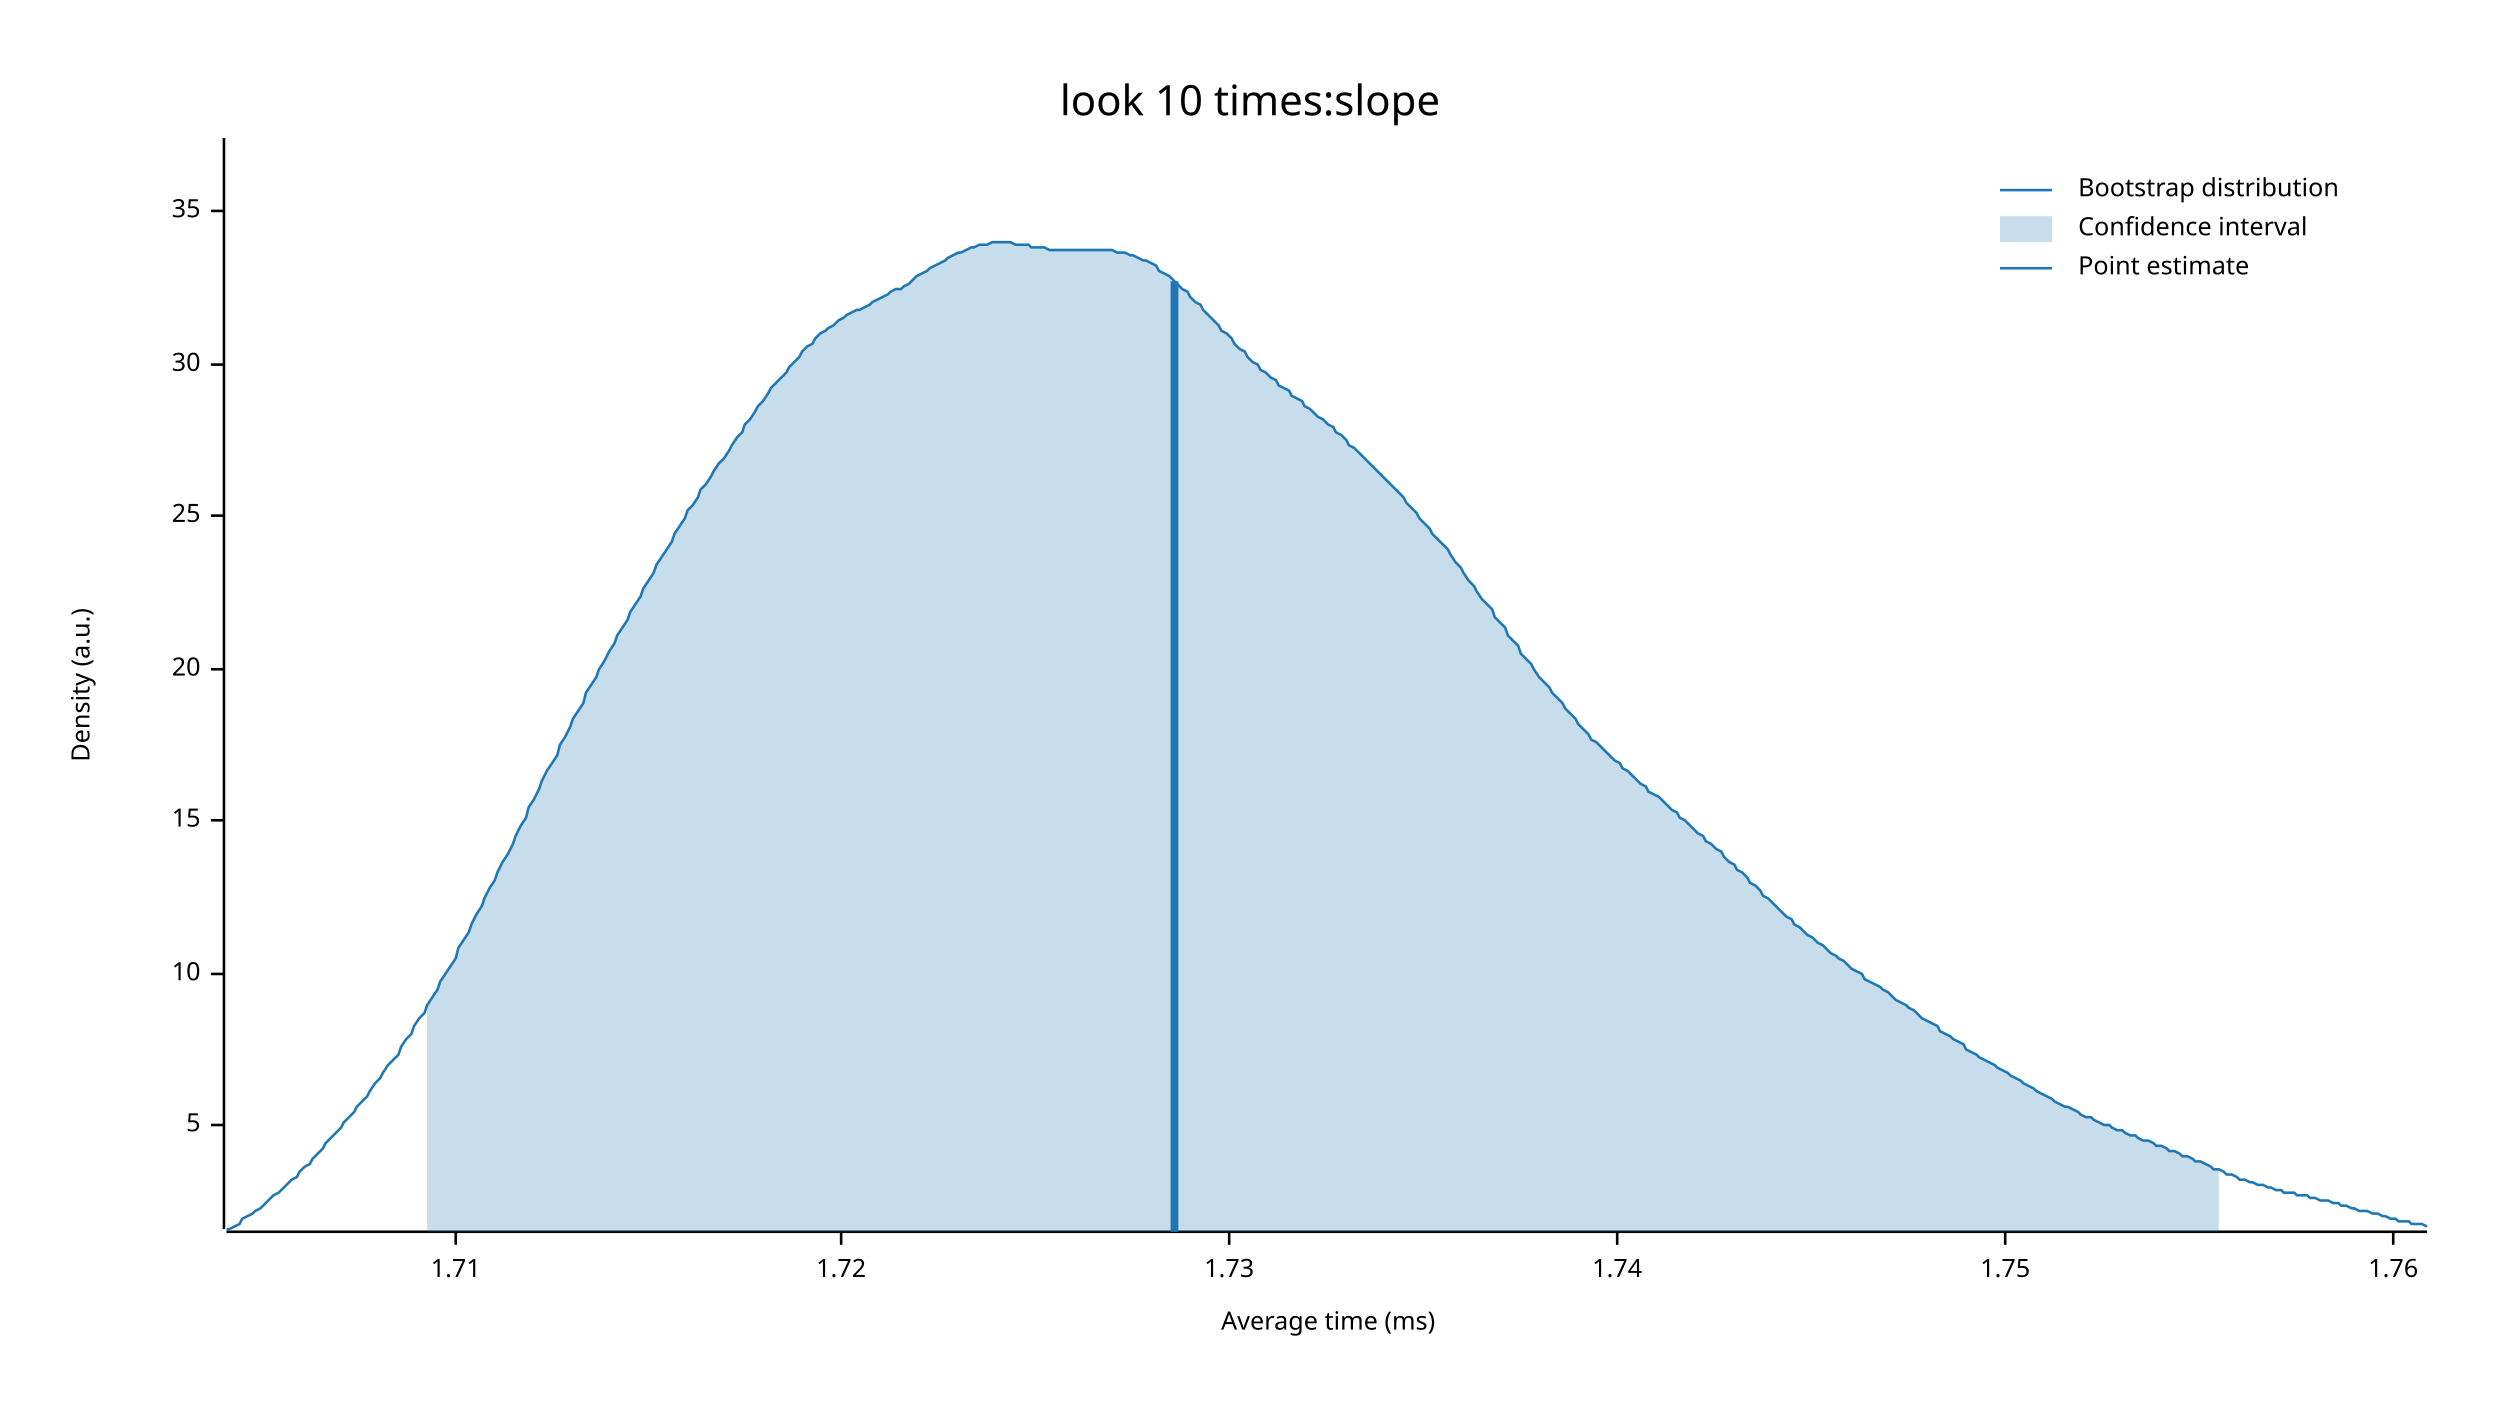
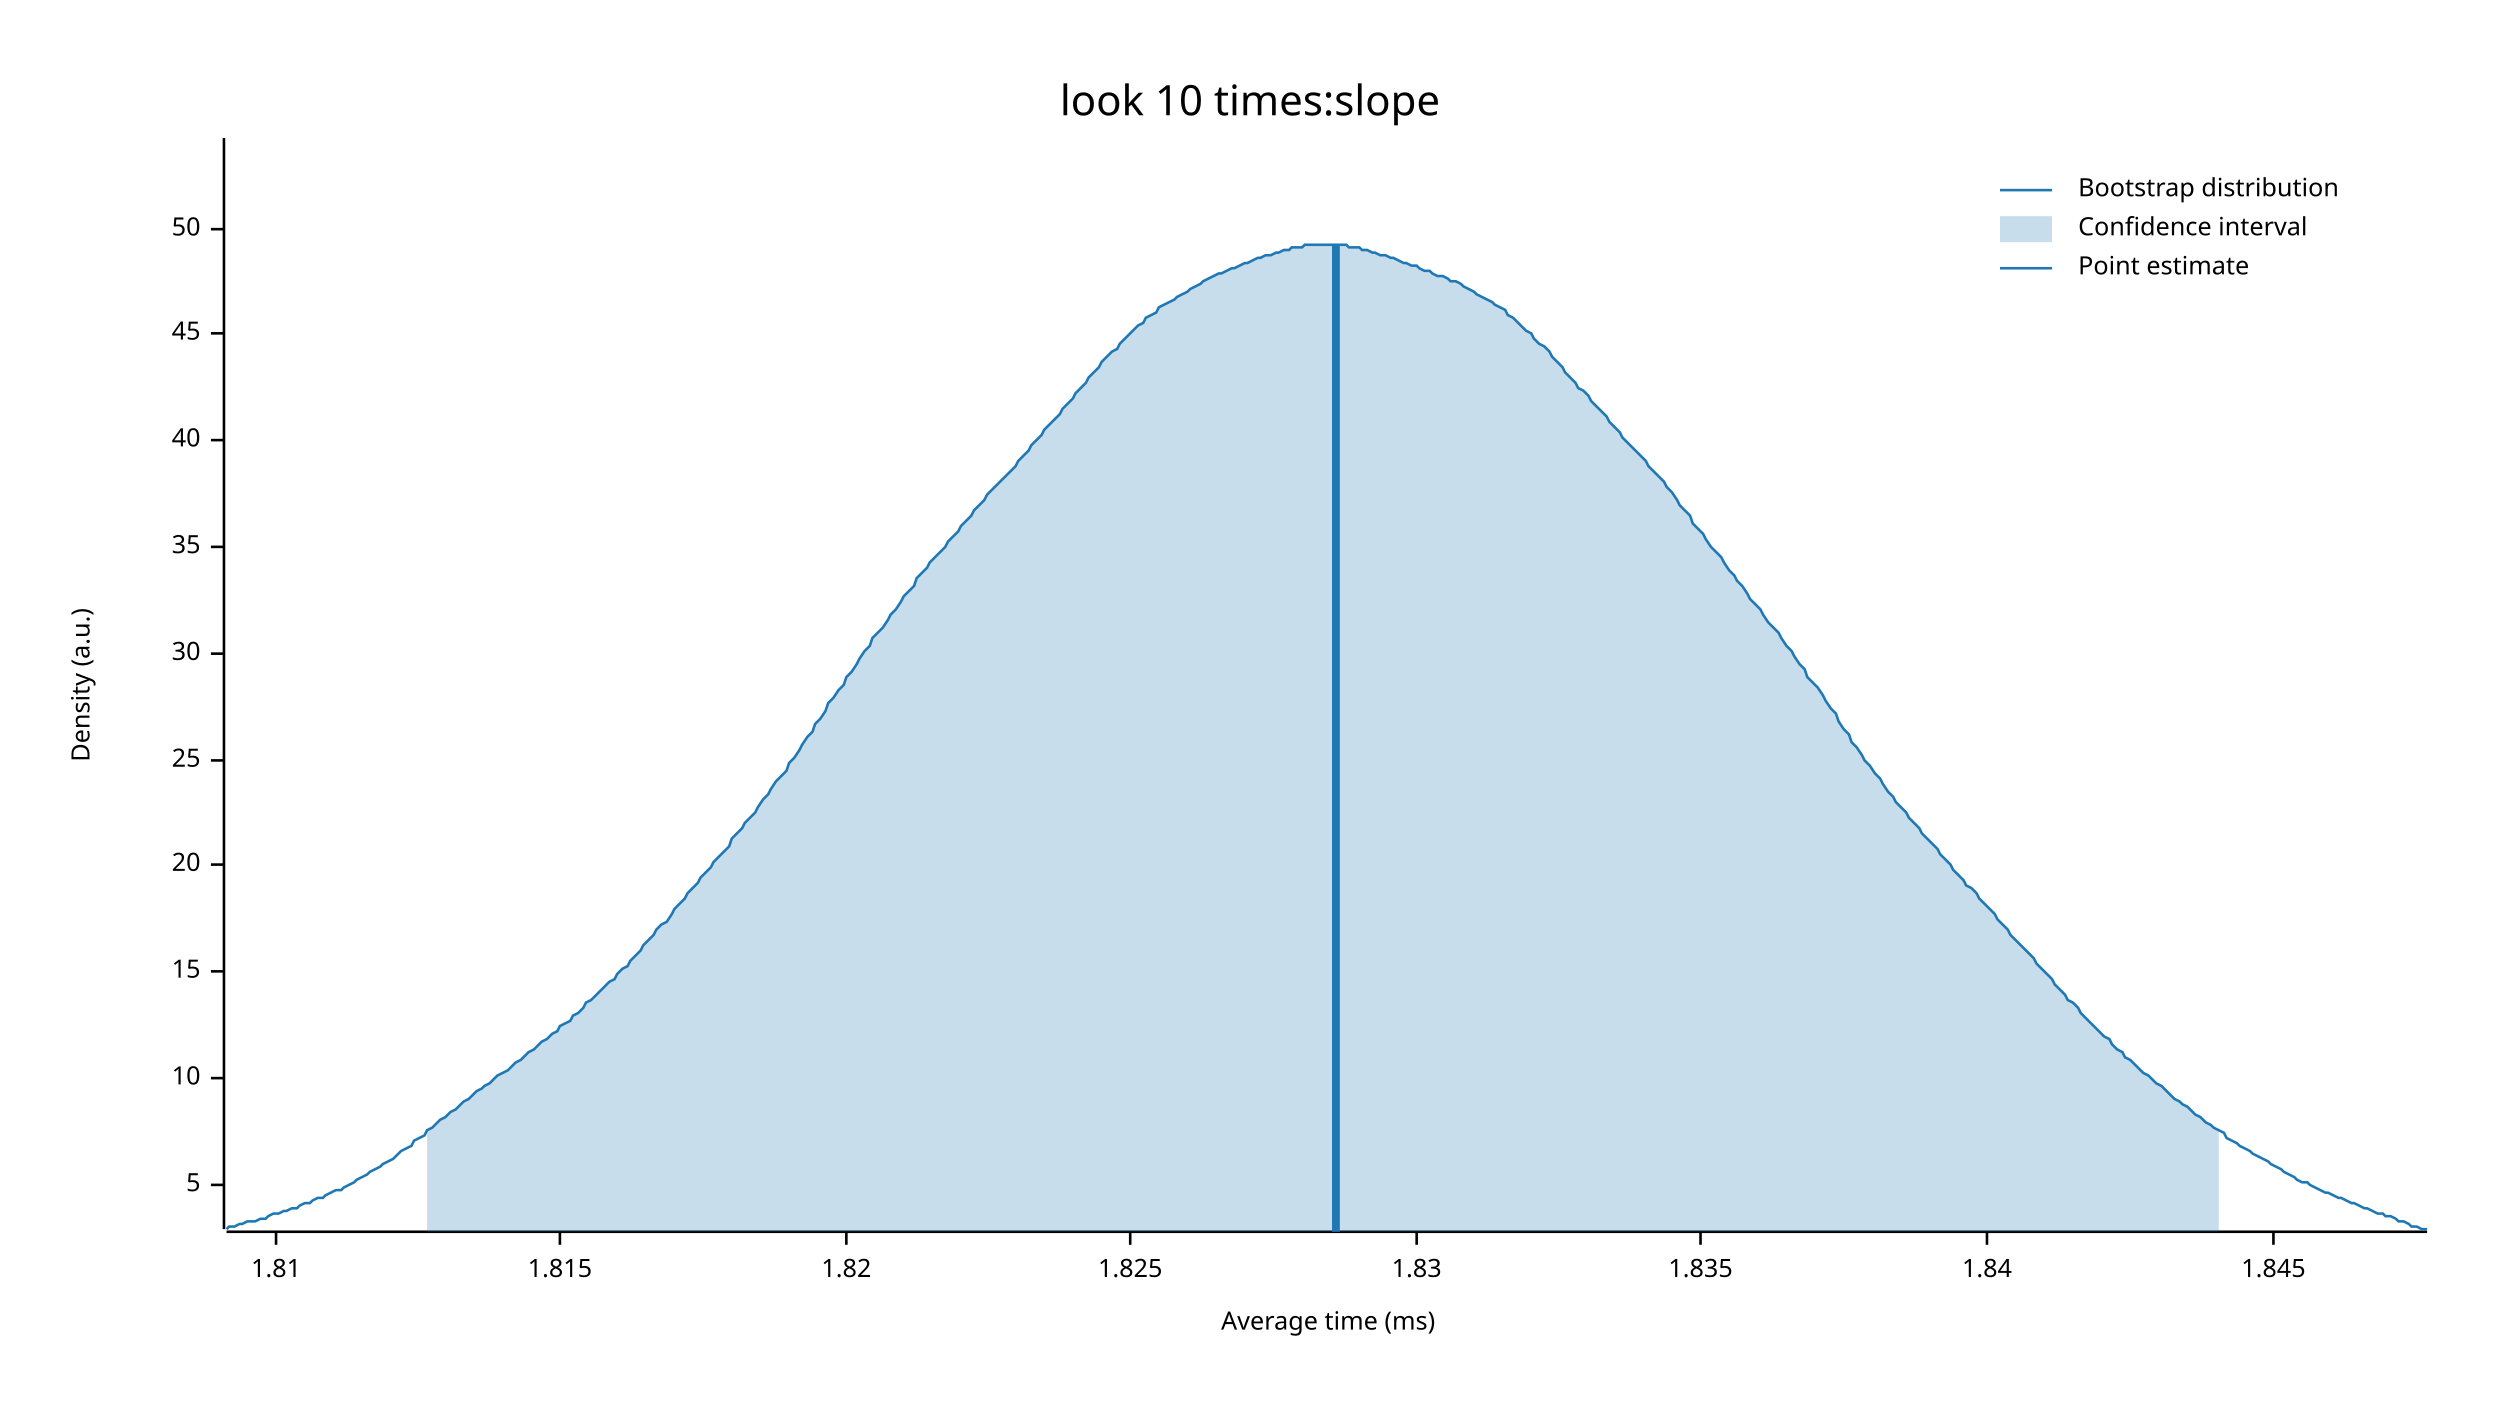
<svg xmlns="http://www.w3.org/2000/svg" width="960" height="540" viewBox="0 0 960 540">
  <text x="480" y="32" dy="0.76em" text-anchor="middle" font-family="sans-serif" font-size="16.129" opacity="1" fill="#000000">
look 10 times:slope
</text>
  <text x="27" y="263" dy="0.76em" text-anchor="middle" font-family="sans-serif" font-size="9.677" opacity="1" fill="#000000" transform="rotate(270, 27, 263)">
Density (a.u.)
</text>
  <text x="510" y="513" dy="-0.5ex" text-anchor="middle" font-family="sans-serif" font-size="9.677" opacity="1" fill="#000000">
Average time (ms)
</text>
  <polyline fill="none" opacity="1" stroke="#000000" stroke-width="1" points="86,53 86,472 " />
-   <text x="77" y="432" dy="0.5ex" text-anchor="end" font-family="sans-serif" font-size="9.677" opacity="1" fill="#000000">
+   <text x="77" y="455" dy="0.5ex" text-anchor="end" font-family="sans-serif" font-size="9.677" opacity="1" fill="#000000">
5
</text>
-   <polyline fill="none" opacity="1" stroke="#000000" stroke-width="1" points="81,432 86,432 " />
-   <text x="77" y="374" dy="0.5ex" text-anchor="end" font-family="sans-serif" font-size="9.677" opacity="1" fill="#000000">
+   <polyline fill="none" opacity="1" stroke="#000000" stroke-width="1" points="81,455 86,455 " />
+   <text x="77" y="414" dy="0.5ex" text-anchor="end" font-family="sans-serif" font-size="9.677" opacity="1" fill="#000000">
10
</text>
-   <polyline fill="none" opacity="1" stroke="#000000" stroke-width="1" points="81,374 86,374 " />
-   <text x="77" y="315" dy="0.5ex" text-anchor="end" font-family="sans-serif" font-size="9.677" opacity="1" fill="#000000">
+   <polyline fill="none" opacity="1" stroke="#000000" stroke-width="1" points="81,414 86,414 " />
+   <text x="77" y="373" dy="0.5ex" text-anchor="end" font-family="sans-serif" font-size="9.677" opacity="1" fill="#000000">
15
</text>
-   <polyline fill="none" opacity="1" stroke="#000000" stroke-width="1" points="81,315 86,315 " />
-   <text x="77" y="257" dy="0.5ex" text-anchor="end" font-family="sans-serif" font-size="9.677" opacity="1" fill="#000000">
+   <polyline fill="none" opacity="1" stroke="#000000" stroke-width="1" points="81,373 86,373 " />
+   <text x="77" y="332" dy="0.5ex" text-anchor="end" font-family="sans-serif" font-size="9.677" opacity="1" fill="#000000">
20
</text>
-   <polyline fill="none" opacity="1" stroke="#000000" stroke-width="1" points="81,257 86,257 " />
-   <text x="77" y="198" dy="0.5ex" text-anchor="end" font-family="sans-serif" font-size="9.677" opacity="1" fill="#000000">
+   <polyline fill="none" opacity="1" stroke="#000000" stroke-width="1" points="81,332 86,332 " />
+   <text x="77" y="292" dy="0.5ex" text-anchor="end" font-family="sans-serif" font-size="9.677" opacity="1" fill="#000000">
25
</text>
-   <polyline fill="none" opacity="1" stroke="#000000" stroke-width="1" points="81,198 86,198 " />
-   <text x="77" y="140" dy="0.5ex" text-anchor="end" font-family="sans-serif" font-size="9.677" opacity="1" fill="#000000">
+   <polyline fill="none" opacity="1" stroke="#000000" stroke-width="1" points="81,292 86,292 " />
+   <text x="77" y="251" dy="0.5ex" text-anchor="end" font-family="sans-serif" font-size="9.677" opacity="1" fill="#000000">
30
</text>
-   <polyline fill="none" opacity="1" stroke="#000000" stroke-width="1" points="81,140 86,140 " />
-   <text x="77" y="81" dy="0.5ex" text-anchor="end" font-family="sans-serif" font-size="9.677" opacity="1" fill="#000000">
+   <polyline fill="none" opacity="1" stroke="#000000" stroke-width="1" points="81,251 86,251 " />
+   <text x="77" y="210" dy="0.5ex" text-anchor="end" font-family="sans-serif" font-size="9.677" opacity="1" fill="#000000">
35
</text>
-   <polyline fill="none" opacity="1" stroke="#000000" stroke-width="1" points="81,81 86,81 " />
+   <polyline fill="none" opacity="1" stroke="#000000" stroke-width="1" points="81,210 86,210 " />
+   <text x="77" y="169" dy="0.5ex" text-anchor="end" font-family="sans-serif" font-size="9.677" opacity="1" fill="#000000">
+ 40
+ </text>
+   <polyline fill="none" opacity="1" stroke="#000000" stroke-width="1" points="81,169 86,169 " />
+   <text x="77" y="128" dy="0.5ex" text-anchor="end" font-family="sans-serif" font-size="9.677" opacity="1" fill="#000000">
+ 45
+ </text>
+   <polyline fill="none" opacity="1" stroke="#000000" stroke-width="1" points="81,128 86,128 " />
+   <text x="77" y="88" dy="0.5ex" text-anchor="end" font-family="sans-serif" font-size="9.677" opacity="1" fill="#000000">
+ 50
+ </text>
+   <polyline fill="none" opacity="1" stroke="#000000" stroke-width="1" points="81,88 86,88 " />
  <polyline fill="none" opacity="1" stroke="#000000" stroke-width="1" points="87,473 932,473 " />
-   <text x="175" y="483" dy="0.76em" text-anchor="middle" font-family="sans-serif" font-size="9.677" opacity="1" fill="#000000">
- 1.71
+   <text x="106" y="483" dy="0.76em" text-anchor="middle" font-family="sans-serif" font-size="9.677" opacity="1" fill="#000000">
+ 1.81
</text>
-   <polyline fill="none" opacity="1" stroke="#000000" stroke-width="1" points="175,473 175,478 " />
-   <text x="323" y="483" dy="0.76em" text-anchor="middle" font-family="sans-serif" font-size="9.677" opacity="1" fill="#000000">
- 1.72
+   <polyline fill="none" opacity="1" stroke="#000000" stroke-width="1" points="106,473 106,478 " />
+   <text x="215" y="483" dy="0.76em" text-anchor="middle" font-family="sans-serif" font-size="9.677" opacity="1" fill="#000000">
+ 1.815
</text>
-   <polyline fill="none" opacity="1" stroke="#000000" stroke-width="1" points="323,473 323,478 " />
-   <text x="472" y="483" dy="0.76em" text-anchor="middle" font-family="sans-serif" font-size="9.677" opacity="1" fill="#000000">
- 1.73
+   <polyline fill="none" opacity="1" stroke="#000000" stroke-width="1" points="215,473 215,478 " />
+   <text x="325" y="483" dy="0.76em" text-anchor="middle" font-family="sans-serif" font-size="9.677" opacity="1" fill="#000000">
+ 1.82
</text>
-   <polyline fill="none" opacity="1" stroke="#000000" stroke-width="1" points="472,473 472,478 " />
-   <text x="621" y="483" dy="0.76em" text-anchor="middle" font-family="sans-serif" font-size="9.677" opacity="1" fill="#000000">
- 1.74
+   <polyline fill="none" opacity="1" stroke="#000000" stroke-width="1" points="325,473 325,478 " />
+   <text x="434" y="483" dy="0.76em" text-anchor="middle" font-family="sans-serif" font-size="9.677" opacity="1" fill="#000000">
+ 1.825
</text>
-   <polyline fill="none" opacity="1" stroke="#000000" stroke-width="1" points="621,473 621,478 " />
-   <text x="770" y="483" dy="0.76em" text-anchor="middle" font-family="sans-serif" font-size="9.677" opacity="1" fill="#000000">
- 1.75
+   <polyline fill="none" opacity="1" stroke="#000000" stroke-width="1" points="434,473 434,478 " />
+   <text x="544" y="483" dy="0.76em" text-anchor="middle" font-family="sans-serif" font-size="9.677" opacity="1" fill="#000000">
+ 1.83
</text>
-   <polyline fill="none" opacity="1" stroke="#000000" stroke-width="1" points="770,473 770,478 " />
-   <text x="919" y="483" dy="0.76em" text-anchor="middle" font-family="sans-serif" font-size="9.677" opacity="1" fill="#000000">
- 1.76
+   <polyline fill="none" opacity="1" stroke="#000000" stroke-width="1" points="544,473 544,478 " />
+   <text x="653" y="483" dy="0.76em" text-anchor="middle" font-family="sans-serif" font-size="9.677" opacity="1" fill="#000000">
+ 1.835
</text>
-   <polyline fill="none" opacity="1" stroke="#000000" stroke-width="1" points="919,473 919,478 " />
-   <polyline fill="none" opacity="1" stroke="#1F78B4" stroke-width="1" points="87,472 88,472 90,471 92,470 93,468 95,467 97,466 98,465 100,464 102,462 103,461 105,459 107,458 109,456 110,455 112,453 114,452 115,450 117,448 119,447 120,445 122,443 124,441 125,439 127,437 129,435 131,433 132,431 134,429 136,427 137,425 139,423 141,421 142,419 144,416 146,414 147,412 149,409 151,407 153,405 154,402 156,399 158,397 159,394 161,391 163,389 164,386 166,383 168,380 169,377 171,374 173,371 175,368 176,364 178,361 180,358 181,355 183,351 185,348 186,345 188,341 190,338 191,335 193,331 195,328 197,324 198,321 200,317 202,314 203,310 205,307 207,303 208,300 210,296 212,293 214,290 215,286 217,283 219,279 220,276 222,273 224,270 225,266 227,263 229,260 230,257 232,254 234,250 236,247 237,244 239,241 241,238 242,235 244,232 246,229 247,226 249,223 251,220 252,217 254,214 256,211 258,208 259,205 261,202 263,199 264,196 266,194 268,191 269,188 271,186 273,183 274,181 276,178 278,176 280,173 281,171 283,168 285,166 286,163 288,161 290,158 291,156 293,154 295,151 296,149 298,147 300,145 302,143 303,141 305,139 307,137 308,135 310,133 312,132 313,130 315,128 317,127 318,126 320,125 322,123 324,122 325,121 327,120 329,119 330,119 332,118 334,117 335,116 337,115 339,114 341,113 342,112 344,111 346,111 347,110 349,109 351,107 352,106 354,105 356,104 357,103 359,102 361,101 363,100 364,99 366,98 368,97 369,97 371,96 373,95 374,95 376,94 378,94 379,94 381,93 383,93 385,93 386,93 388,93 390,94 391,94 393,94 395,94 396,95 398,95 400,95 401,95 403,96 405,96 407,96 408,96 410,96 412,96 413,96 415,96 417,96 418,96 420,96 422,96 423,96 425,96 427,96 429,97 430,97 432,97 434,98 435,98 437,99 439,100 440,100 442,101 444,102 445,104 447,105 449,106 451,108 452,109 454,111 456,112 457,114 459,116 461,117 462,119 464,121 466,123 468,125 469,127 471,128 473,130 474,132 476,134 478,135 479,137 481,139 483,140 484,142 486,143 488,145 490,146 491,148 493,149 495,150 496,152 498,153 500,154 501,156 503,157 505,159 506,160 508,161 510,163 512,164 513,166 515,167 517,169 518,171 520,172 522,174 523,175 525,177 527,179 528,180 530,182 532,184 534,186 535,187 537,189 539,191 540,193 542,195 544,197 545,199 547,201 549,203 550,205 552,207 554,209 556,211 557,213 559,216 561,218 562,220 564,223 566,225 567,227 569,230 571,232 573,234 574,237 576,239 578,241 579,244 581,246 583,248 584,251 586,253 588,255 589,257 591,260 593,262 595,264 596,266 598,268 600,270 601,272 603,274 605,276 606,278 608,280 610,282 611,284 613,285 615,287 617,289 618,290 620,292 622,293 623,295 625,296 627,298 628,299 630,301 632,302 633,304 635,305 637,306 639,308 640,309 642,311 644,312 645,314 647,315 649,317 650,318 652,320 654,321 655,323 657,324 659,326 661,327 662,329 664,331 666,332 667,334 669,335 671,337 672,339 674,340 676,342 677,344 679,345 681,347 683,349 684,350 686,352 688,353 689,355 691,356 693,358 694,359 696,360 698,362 700,363 701,364 703,366 705,367 706,368 708,369 710,371 711,372 713,373 715,374 716,376 718,377 720,378 722,379 723,380 725,381 727,383 728,384 730,385 732,386 733,387 735,388 737,390 738,391 740,392 742,393 744,394 745,396 747,397 749,398 750,399 752,400 754,401 755,403 757,404 759,405 760,406 762,407 764,408 766,409 767,410 769,411 771,412 772,413 774,414 776,415 777,416 779,417 781,418 782,419 784,420 786,421 788,422 789,423 791,424 793,425 794,425 796,426 798,427 799,428 801,429 803,429 804,430 806,431 808,432 810,432 811,433 813,434 815,434 816,435 818,436 820,436 821,437 823,438 825,438 827,439 828,440 830,440 832,441 833,442 835,442 837,443 838,444 840,444 842,445 843,446 845,446 847,447 849,448 850,449 852,449 854,450 855,451 857,451 859,452 860,453 862,453 864,454 865,454 867,455 869,455 871,456 872,456 874,457 876,457 877,458 879,458 881,458 882,459 884,459 886,459 887,460 889,460 891,461 893,461 894,461 896,462 898,462 899,463 901,463 903,464 904,464 906,465 908,465 909,465 911,466 913,466 915,467 916,467 918,468 920,468 921,469 923,469 925,469 926,470 928,470 930,470 932,471 " />
-   <polygon opacity="0.25" fill="#1F78B4" points="164,386 166,383 168,380 169,377 171,374 173,371 175,368 176,364 178,361 180,358 181,355 183,351 185,348 186,345 188,341 190,338 191,335 193,331 195,328 197,324 198,321 200,317 202,314 203,310 205,307 207,303 208,300 210,296 212,293 214,290 215,286 217,283 219,279 220,276 222,273 224,270 225,266 227,263 229,260 230,257 232,254 234,250 236,247 237,244 239,241 241,238 242,235 244,232 246,229 247,226 249,223 251,220 252,217 254,214 256,211 258,208 259,205 261,202 263,199 264,196 266,194 268,191 269,188 271,186 273,183 274,181 276,178 278,176 280,173 281,171 283,168 285,166 286,163 288,161 290,158 291,156 293,154 295,151 296,149 298,147 300,145 302,143 303,141 305,139 307,137 308,135 310,133 312,132 313,130 315,128 317,127 318,126 320,125 322,123 324,122 325,121 327,120 329,119 330,119 332,118 334,117 335,116 337,115 339,114 341,113 342,112 344,111 346,111 347,110 349,109 351,107 352,106 354,105 356,104 357,103 359,102 361,101 363,100 364,99 366,98 368,97 369,97 371,96 373,95 374,95 376,94 378,94 379,94 381,93 383,93 385,93 386,93 388,93 390,94 391,94 393,94 395,94 396,95 398,95 400,95 401,95 403,96 405,96 407,96 408,96 410,96 412,96 413,96 415,96 417,96 418,96 420,96 422,96 423,96 425,96 427,96 429,97 430,97 432,97 434,98 435,98 437,99 439,100 440,100 442,101 444,102 445,104 447,105 449,106 451,108 452,109 454,111 456,112 457,114 459,116 461,117 462,119 464,121 466,123 468,125 469,127 471,128 473,130 474,132 476,134 478,135 479,137 481,139 483,140 484,142 486,143 488,145 490,146 491,148 493,149 495,150 496,152 498,153 500,154 501,156 503,157 505,159 506,160 508,161 510,163 512,164 513,166 515,167 517,169 518,171 520,172 522,174 523,175 525,177 527,179 528,180 530,182 532,184 534,186 535,187 537,189 539,191 540,193 542,195 544,197 545,199 547,201 549,203 550,205 552,207 554,209 556,211 557,213 559,216 561,218 562,220 564,223 566,225 567,227 569,230 571,232 573,234 574,237 576,239 578,241 579,244 581,246 583,248 584,251 586,253 588,255 589,257 591,260 593,262 595,264 596,266 598,268 600,270 601,272 603,274 605,276 606,278 608,280 610,282 611,284 613,285 615,287 617,289 618,290 620,292 622,293 623,295 625,296 627,298 628,299 630,301 632,302 633,304 635,305 637,306 639,308 640,309 642,311 644,312 645,314 647,315 649,317 650,318 652,320 654,321 655,323 657,324 659,326 661,327 662,329 664,331 666,332 667,334 669,335 671,337 672,339 674,340 676,342 677,344 679,345 681,347 683,349 684,350 686,352 688,353 689,355 691,356 693,358 694,359 696,360 698,362 700,363 701,364 703,366 705,367 706,368 708,369 710,371 711,372 713,373 715,374 716,376 718,377 720,378 722,379 723,380 725,381 727,383 728,384 730,385 732,386 733,387 735,388 737,390 738,391 740,392 742,393 744,394 745,396 747,397 749,398 750,399 752,400 754,401 755,403 757,404 759,405 760,406 762,407 764,408 766,409 767,410 769,411 771,412 772,413 774,414 776,415 777,416 779,417 781,418 782,419 784,420 786,421 788,422 789,423 791,424 793,425 794,425 796,426 798,427 799,428 801,429 803,429 804,430 806,431 808,432 810,432 811,433 813,434 815,434 816,435 818,436 820,436 821,437 823,438 825,438 827,439 828,440 830,440 832,441 833,442 835,442 837,443 838,444 840,444 842,445 843,446 845,446 847,447 849,448 850,449 852,449 852,473 164,473 " />
-   <polyline fill="none" opacity="1" stroke="#1F78B4" stroke-width="3" points="451,473 451,108 " />
+   <polyline fill="none" opacity="1" stroke="#000000" stroke-width="1" points="653,473 653,478 " />
+   <text x="763" y="483" dy="0.76em" text-anchor="middle" font-family="sans-serif" font-size="9.677" opacity="1" fill="#000000">
+ 1.84
+ </text>
+   <polyline fill="none" opacity="1" stroke="#000000" stroke-width="1" points="763,473 763,478 " />
+   <text x="873" y="483" dy="0.76em" text-anchor="middle" font-family="sans-serif" font-size="9.677" opacity="1" fill="#000000">
+ 1.845
+ </text>
+   <polyline fill="none" opacity="1" stroke="#000000" stroke-width="1" points="873,473 873,478 " />
+   <polyline fill="none" opacity="1" stroke="#1F78B4" stroke-width="1" points="87,472 88,471 90,471 92,470 93,470 95,469 97,469 98,469 100,468 102,468 103,467 105,466 107,466 109,465 110,465 112,464 114,464 115,463 117,462 119,462 120,461 122,460 124,460 125,459 127,458 129,457 131,457 132,456 134,455 136,454 137,453 139,452 141,451 142,450 144,449 146,448 147,447 149,446 151,445 153,443 154,442 156,441 158,440 159,438 161,437 163,436 164,434 166,433 168,431 169,430 171,429 173,427 175,426 176,425 178,423 180,422 181,421 183,419 185,418 186,417 188,416 190,414 191,413 193,412 195,411 197,409 198,408 200,407 202,405 203,404 205,403 207,401 208,400 210,399 212,397 214,396 215,394 217,393 219,392 220,390 222,389 224,387 225,385 227,384 229,382 230,381 232,379 234,377 236,376 237,374 239,372 241,371 242,369 244,367 246,365 247,363 249,361 251,359 252,357 254,355 256,354 258,351 259,349 261,347 263,345 264,343 266,341 268,339 269,337 271,335 273,333 274,331 276,329 278,327 280,325 281,322 283,320 285,318 286,316 288,314 290,312 291,310 293,307 295,305 296,303 298,300 300,298 302,296 303,293 305,291 307,288 308,286 310,283 312,281 313,278 315,276 317,273 318,270 320,268 322,265 324,263 325,260 327,258 329,255 330,253 332,250 334,248 335,245 337,243 339,241 341,238 342,236 344,234 346,231 347,229 349,227 351,225 352,222 354,220 356,218 357,216 359,214 361,212 363,210 364,208 366,206 368,204 369,202 371,200 373,198 374,196 376,194 378,192 379,190 381,188 383,186 385,184 386,183 388,181 390,179 391,177 393,175 395,173 396,171 398,169 400,167 401,165 403,163 405,161 407,159 408,157 410,155 412,153 413,151 415,149 417,147 418,145 420,143 422,141 423,139 425,137 427,135 429,134 430,132 432,130 434,128 435,127 437,125 439,124 440,122 442,121 444,120 445,118 447,117 449,116 451,115 452,114 454,113 456,112 457,111 459,110 461,109 462,108 464,107 466,106 468,105 469,105 471,104 473,103 474,103 476,102 478,101 479,101 481,100 483,99 484,99 486,98 488,98 490,97 491,97 493,96 495,96 496,95 498,95 500,95 501,94 503,94 505,94 506,94 508,94 510,94 512,94 513,94 515,94 517,94 518,95 520,95 522,95 523,96 525,96 527,97 528,97 530,98 532,98 534,99 535,99 537,100 539,101 540,101 542,102 544,102 545,103 547,104 549,104 550,105 552,106 554,106 556,107 557,108 559,108 561,109 562,110 564,111 566,112 567,113 569,114 571,115 573,116 574,117 576,118 578,119 579,121 581,122 583,124 584,125 586,127 588,128 589,130 591,132 593,133 595,135 596,137 598,139 600,141 601,143 603,145 605,147 606,149 608,150 610,152 611,154 613,156 615,158 617,160 618,162 620,164 622,166 623,168 625,170 627,172 628,173 630,175 632,177 633,179 635,181 637,183 639,185 640,187 642,189 644,192 645,194 647,196 649,198 650,201 652,203 654,205 655,207 657,210 659,212 661,214 662,216 664,219 666,221 667,223 669,225 671,228 672,230 674,232 676,234 677,236 679,239 681,241 683,243 684,245 686,248 688,250 689,252 691,255 693,257 694,260 696,262 698,264 700,267 701,269 703,272 705,274 706,277 708,280 710,282 711,285 713,287 715,290 716,292 718,294 720,297 722,299 723,301 725,304 727,306 728,308 730,310 732,312 733,314 735,316 737,318 738,320 740,322 742,324 744,326 745,328 747,330 749,332 750,334 752,336 754,338 755,340 757,341 759,343 760,345 762,347 764,349 766,351 767,353 769,355 771,357 772,359 774,361 776,363 777,364 779,366 781,368 782,370 784,372 786,374 788,376 789,378 791,380 793,382 794,384 796,385 798,387 799,389 801,391 803,393 804,394 806,396 808,398 810,399 811,401 813,403 815,404 816,406 818,407 820,409 821,410 823,412 825,413 827,415 828,416 830,417 832,419 833,420 835,422 837,423 838,424 840,425 842,427 843,428 845,429 847,431 849,432 850,433 852,434 854,435 855,437 857,438 859,439 860,440 862,441 864,442 865,443 867,444 869,445 871,446 872,447 874,448 876,449 877,450 879,451 881,452 882,453 884,454 886,454 887,455 889,456 891,457 893,458 894,458 896,459 898,460 899,460 901,461 903,462 904,462 906,463 908,464 909,464 911,465 913,466 915,466 916,467 918,467 920,468 921,469 923,469 925,470 926,471 928,471 930,472 932,472 " />
+   <polygon opacity="0.25" fill="#1F78B4" points="164,434 166,433 168,431 169,430 171,429 173,427 175,426 176,425 178,423 180,422 181,421 183,419 185,418 186,417 188,416 190,414 191,413 193,412 195,411 197,409 198,408 200,407 202,405 203,404 205,403 207,401 208,400 210,399 212,397 214,396 215,394 217,393 219,392 220,390 222,389 224,387 225,385 227,384 229,382 230,381 232,379 234,377 236,376 237,374 239,372 241,371 242,369 244,367 246,365 247,363 249,361 251,359 252,357 254,355 256,354 258,351 259,349 261,347 263,345 264,343 266,341 268,339 269,337 271,335 273,333 274,331 276,329 278,327 280,325 281,322 283,320 285,318 286,316 288,314 290,312 291,310 293,307 295,305 296,303 298,300 300,298 302,296 303,293 305,291 307,288 308,286 310,283 312,281 313,278 315,276 317,273 318,270 320,268 322,265 324,263 325,260 327,258 329,255 330,253 332,250 334,248 335,245 337,243 339,241 341,238 342,236 344,234 346,231 347,229 349,227 351,225 352,222 354,220 356,218 357,216 359,214 361,212 363,210 364,208 366,206 368,204 369,202 371,200 373,198 374,196 376,194 378,192 379,190 381,188 383,186 385,184 386,183 388,181 390,179 391,177 393,175 395,173 396,171 398,169 400,167 401,165 403,163 405,161 407,159 408,157 410,155 412,153 413,151 415,149 417,147 418,145 420,143 422,141 423,139 425,137 427,135 429,134 430,132 432,130 434,128 435,127 437,125 439,124 440,122 442,121 444,120 445,118 447,117 449,116 451,115 452,114 454,113 456,112 457,111 459,110 461,109 462,108 464,107 466,106 468,105 469,105 471,104 473,103 474,103 476,102 478,101 479,101 481,100 483,99 484,99 486,98 488,98 490,97 491,97 493,96 495,96 496,95 498,95 500,95 501,94 503,94 505,94 506,94 508,94 510,94 512,94 513,94 515,94 517,94 518,95 520,95 522,95 523,96 525,96 527,97 528,97 530,98 532,98 534,99 535,99 537,100 539,101 540,101 542,102 544,102 545,103 547,104 549,104 550,105 552,106 554,106 556,107 557,108 559,108 561,109 562,110 564,111 566,112 567,113 569,114 571,115 573,116 574,117 576,118 578,119 579,121 581,122 583,124 584,125 586,127 588,128 589,130 591,132 593,133 595,135 596,137 598,139 600,141 601,143 603,145 605,147 606,149 608,150 610,152 611,154 613,156 615,158 617,160 618,162 620,164 622,166 623,168 625,170 627,172 628,173 630,175 632,177 633,179 635,181 637,183 639,185 640,187 642,189 644,192 645,194 647,196 649,198 650,201 652,203 654,205 655,207 657,210 659,212 661,214 662,216 664,219 666,221 667,223 669,225 671,228 672,230 674,232 676,234 677,236 679,239 681,241 683,243 684,245 686,248 688,250 689,252 691,255 693,257 694,260 696,262 698,264 700,267 701,269 703,272 705,274 706,277 708,280 710,282 711,285 713,287 715,290 716,292 718,294 720,297 722,299 723,301 725,304 727,306 728,308 730,310 732,312 733,314 735,316 737,318 738,320 740,322 742,324 744,326 745,328 747,330 749,332 750,334 752,336 754,338 755,340 757,341 759,343 760,345 762,347 764,349 766,351 767,353 769,355 771,357 772,359 774,361 776,363 777,364 779,366 781,368 782,370 784,372 786,374 788,376 789,378 791,380 793,382 794,384 796,385 798,387 799,389 801,391 803,393 804,394 806,396 808,398 810,399 811,401 813,403 815,404 816,406 818,407 820,409 821,410 823,412 825,413 827,415 828,416 830,417 832,419 833,420 835,422 837,423 838,424 840,425 842,427 843,428 845,429 847,431 849,432 850,433 852,434 852,473 164,473 " />
+   <polyline fill="none" opacity="1" stroke="#1F78B4" stroke-width="3" points="513,473 513,94 " />
  <text x="798" y="68" dy="0.76em" text-anchor="start" font-family="sans-serif" font-size="9.677" opacity="1" fill="#000000">
Bootstrap distribution
</text>
  <text x="798" y="83" dy="0.76em" text-anchor="start" font-family="sans-serif" font-size="9.677" opacity="1" fill="#000000">
Confidence interval
</text>
  <text x="798" y="98" dy="0.76em" text-anchor="start" font-family="sans-serif" font-size="9.677" opacity="1" fill="#000000">
Point estimate
</text>
  <polyline fill="none" opacity="1" stroke="#1F78B4" stroke-width="1" points="768,73 788,73 " />
  <rect x="768" y="83" width="20" height="10" opacity="0.25" fill="#1F78B4" stroke="none" />
  <polyline fill="none" opacity="1" stroke="#1F78B4" stroke-width="1" points="768,103 788,103 " />
</svg>
